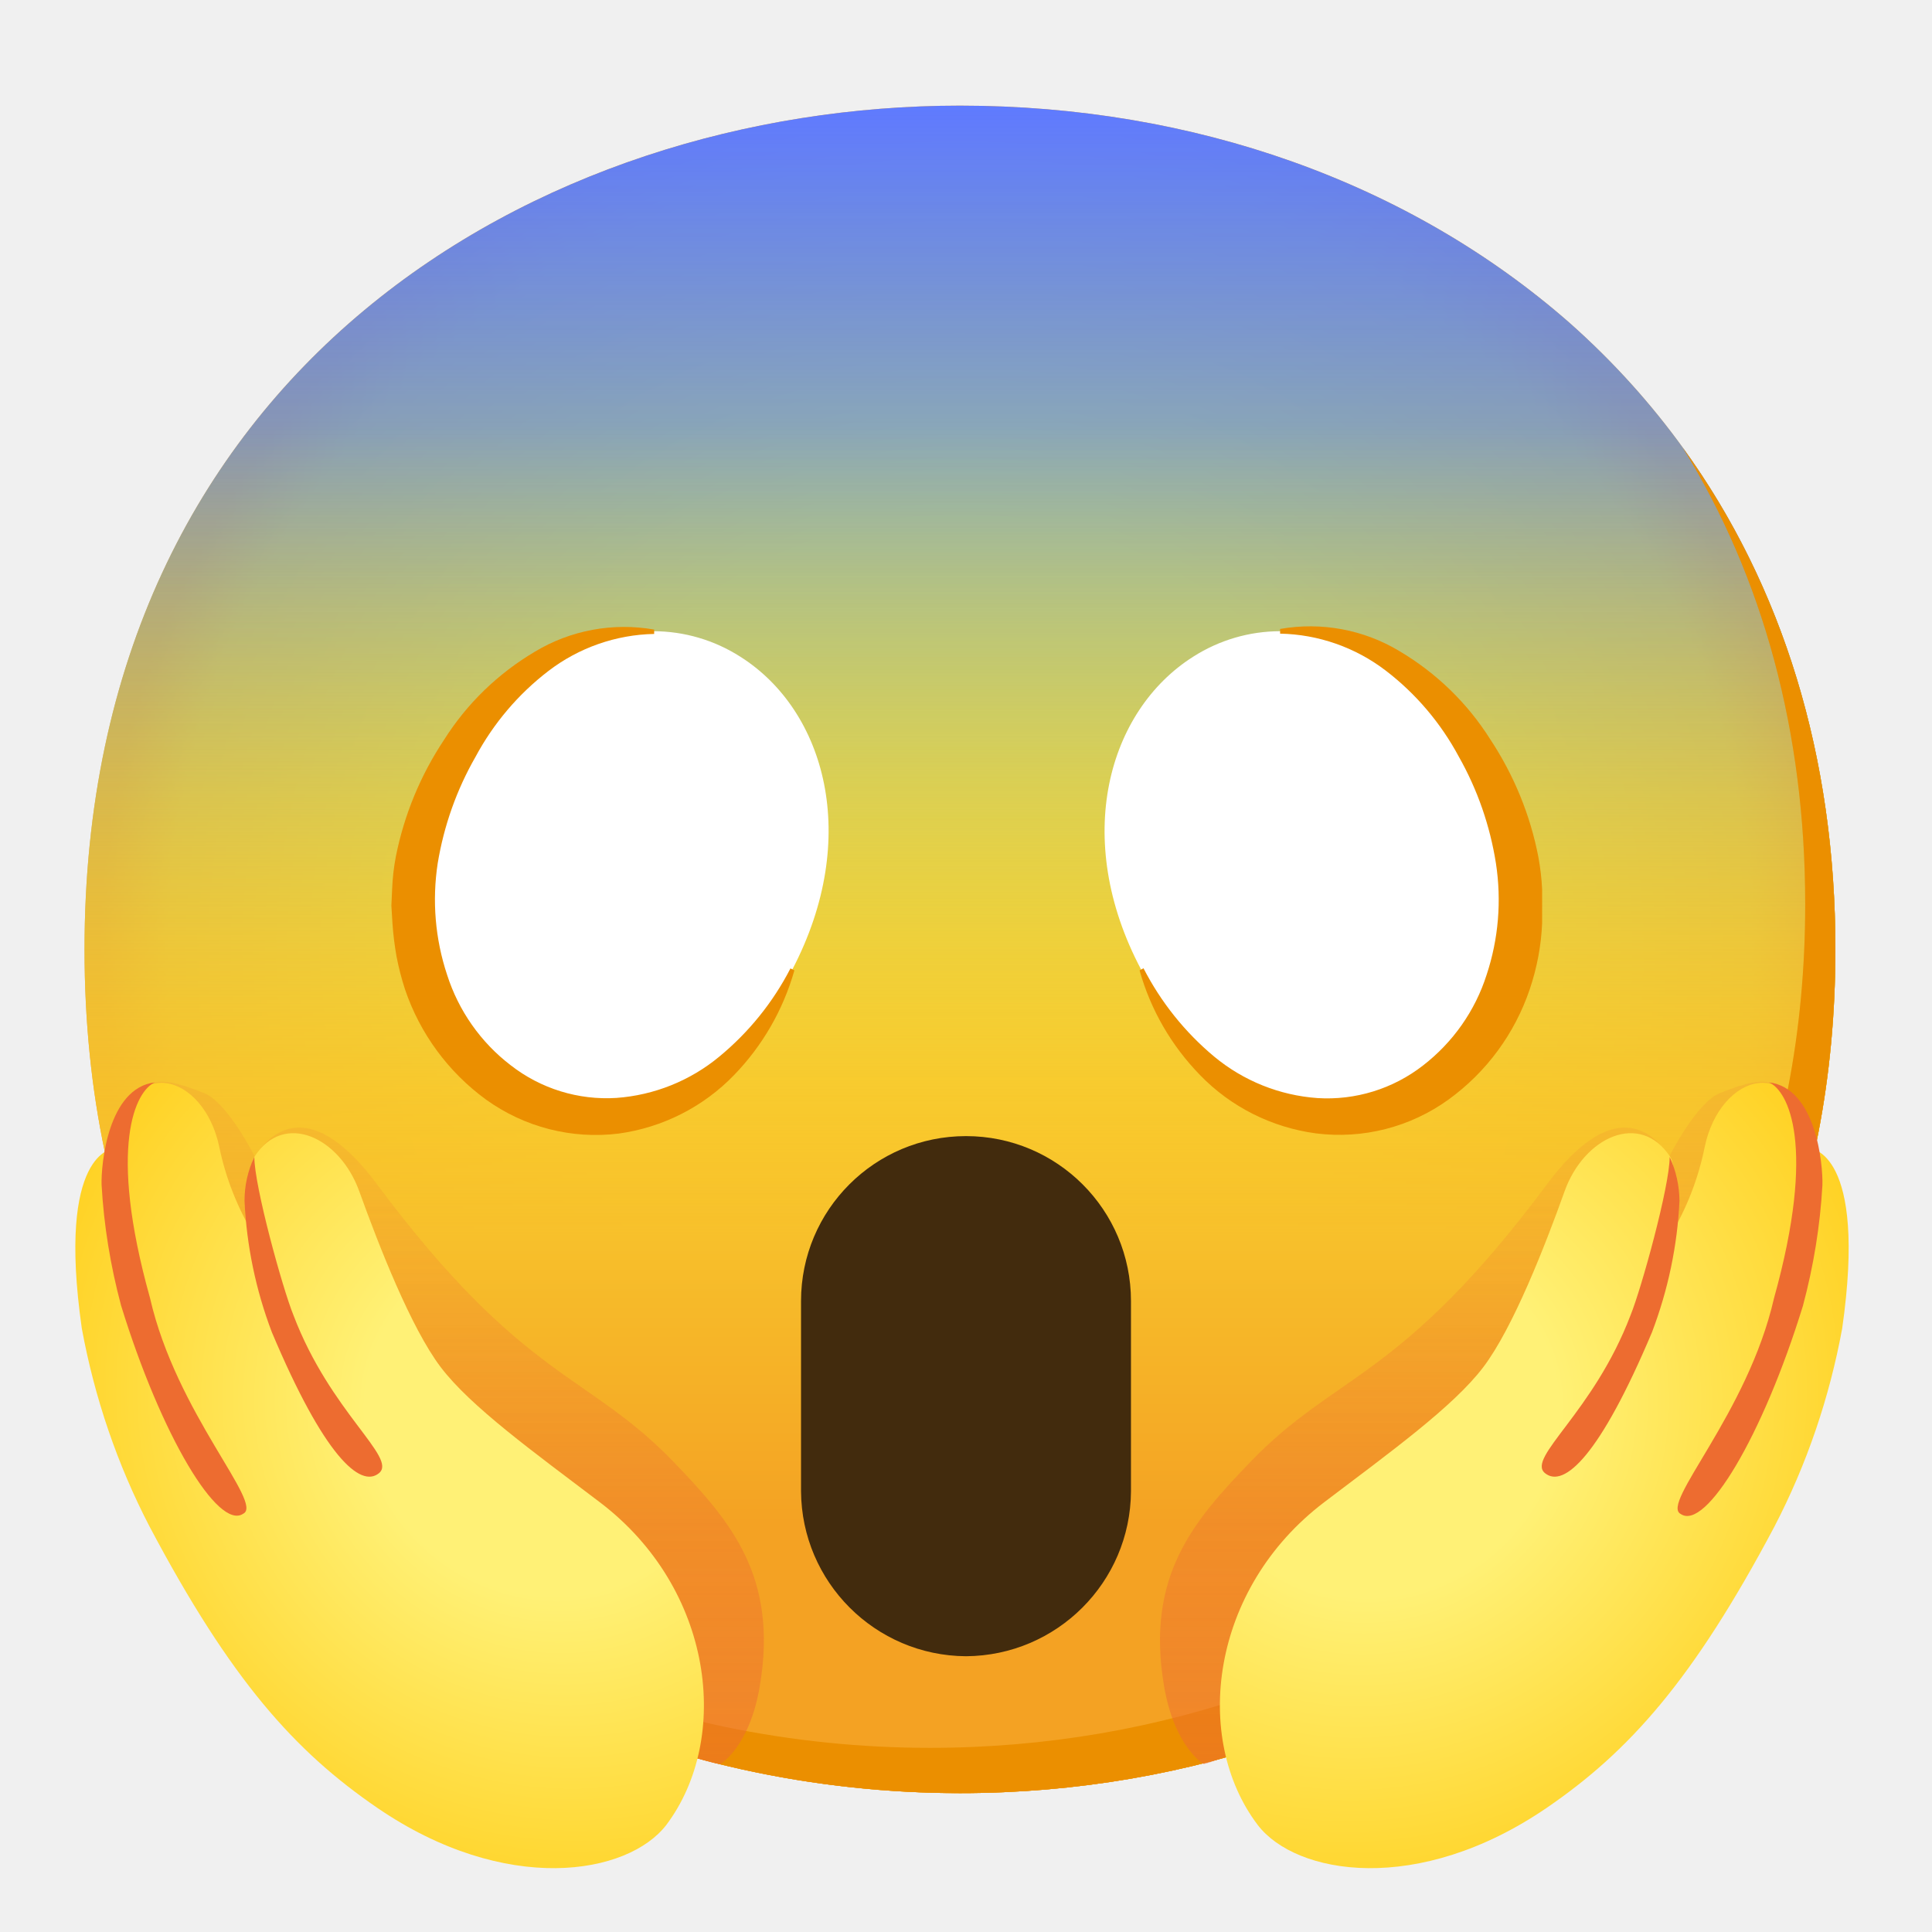
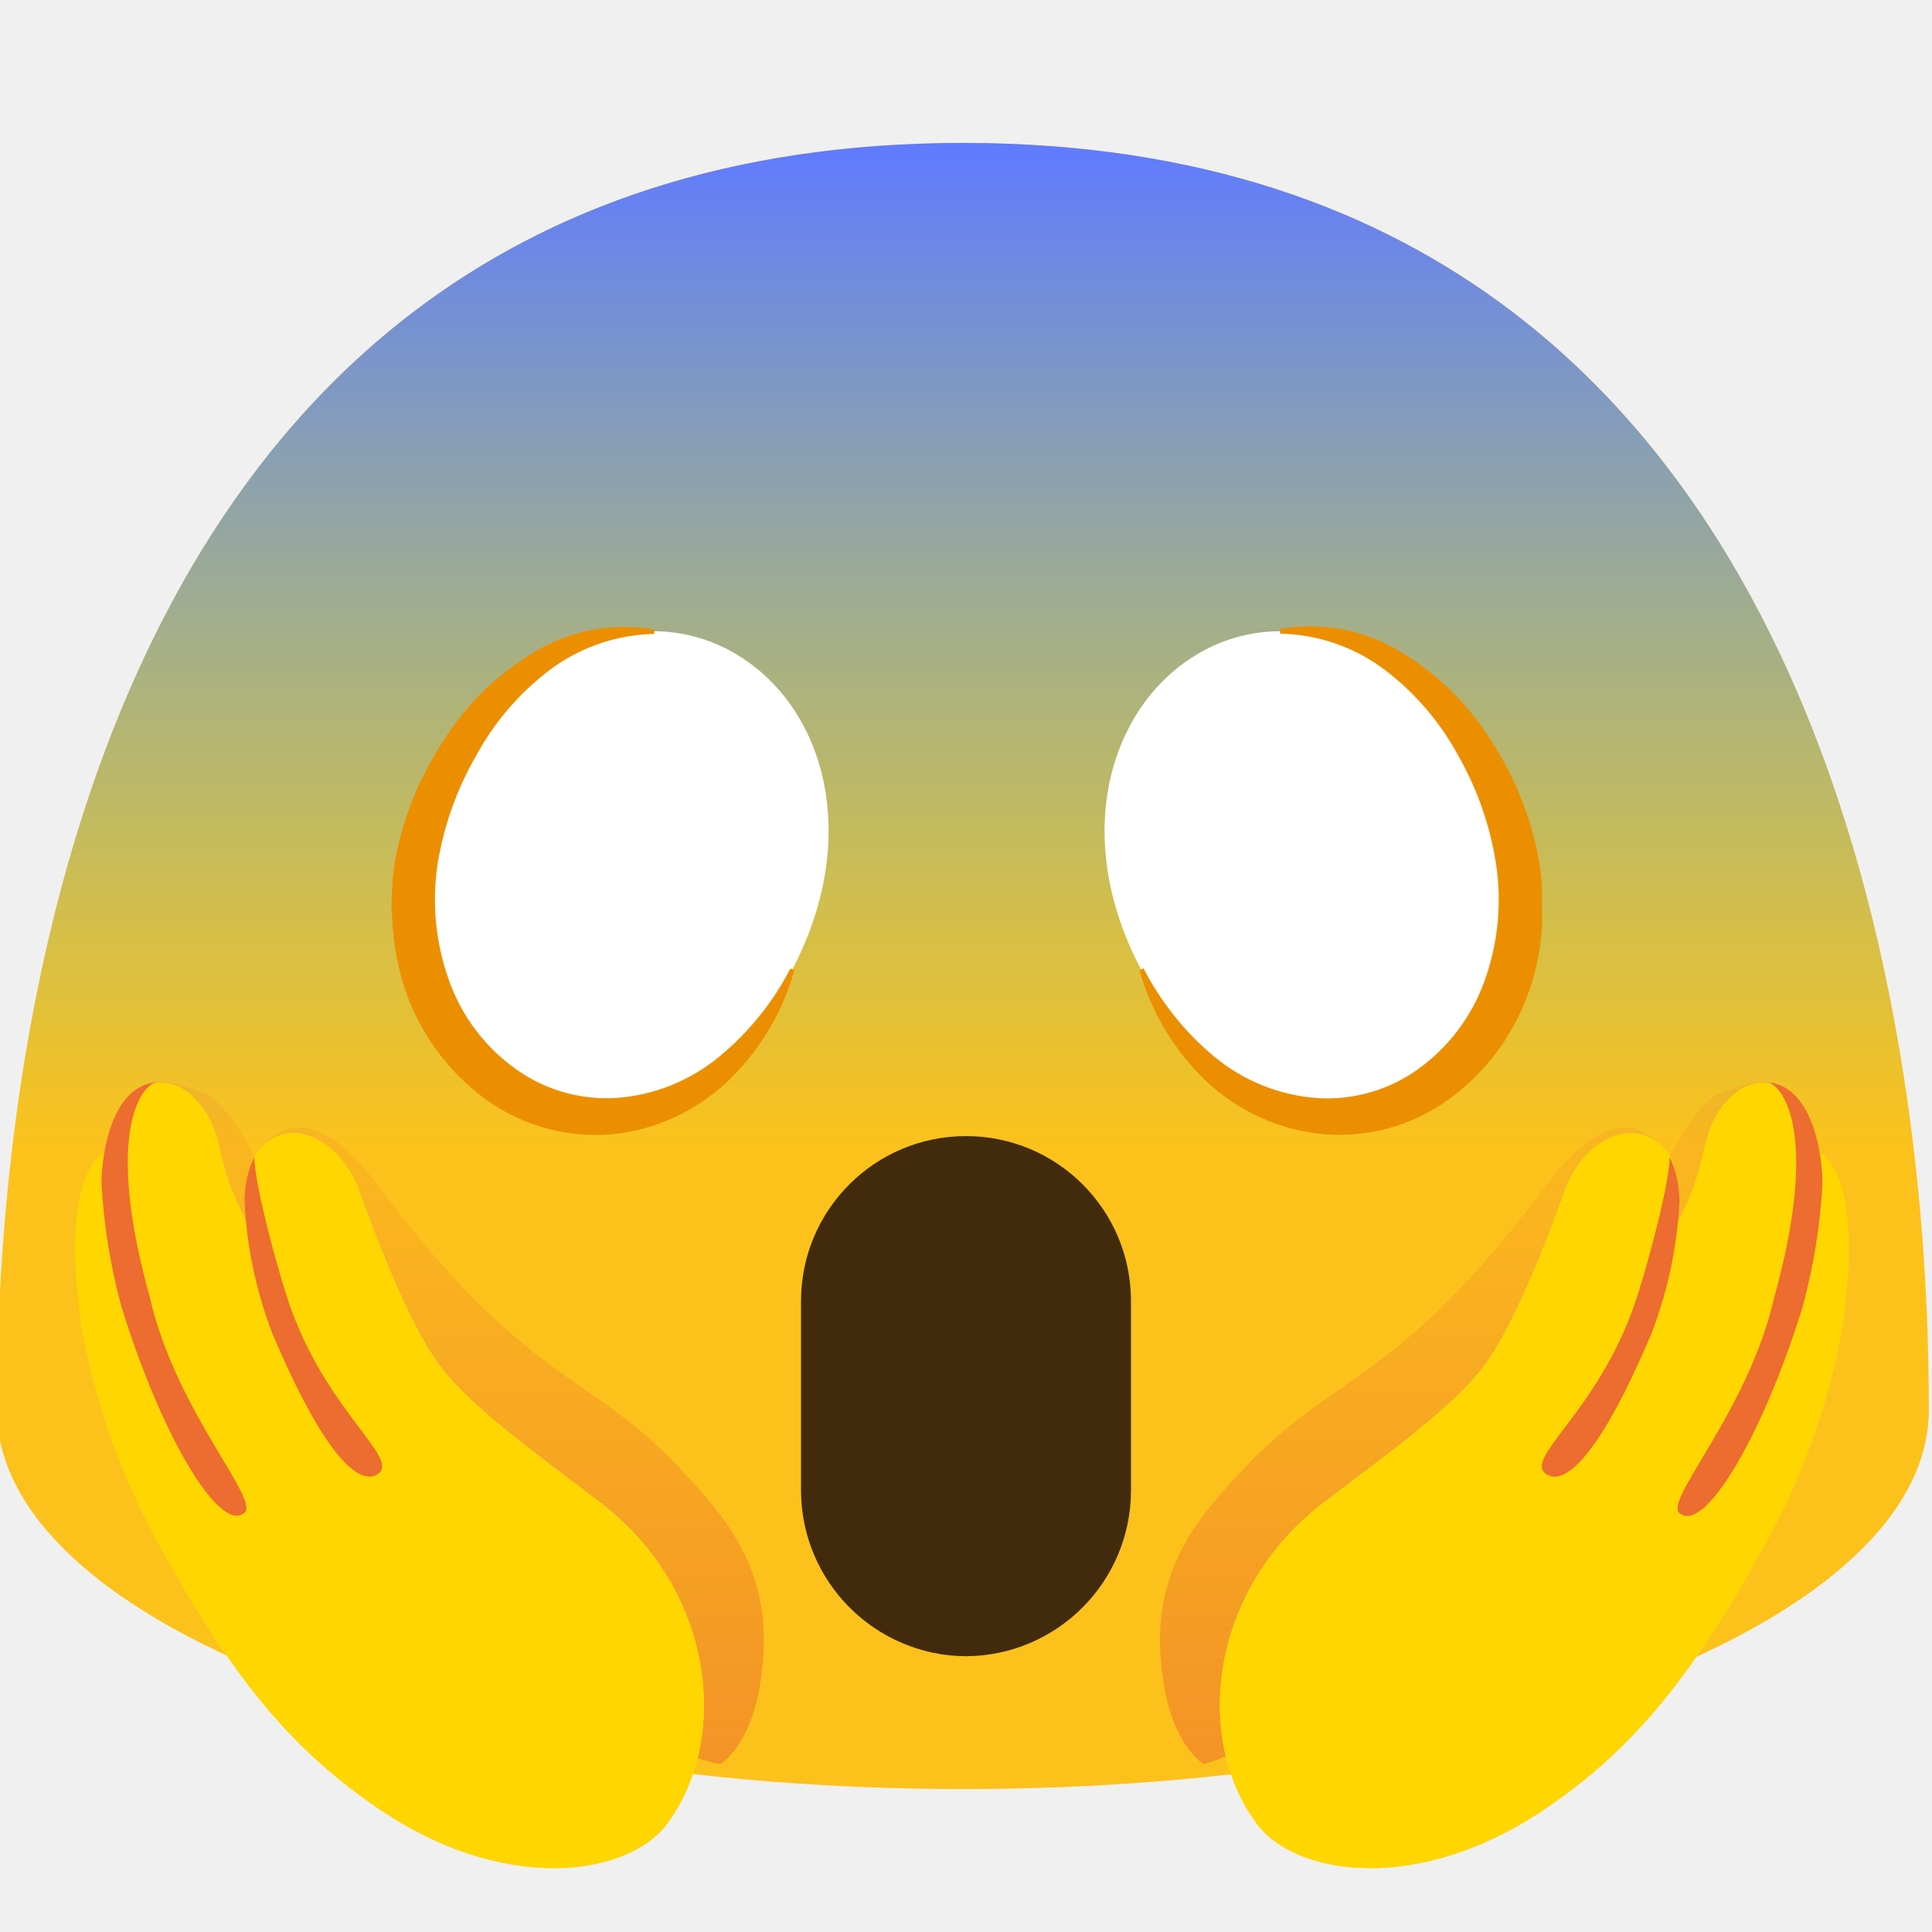
- <svg xmlns="http://www.w3.org/2000/svg" version="1.1" id="Layer_1" x="0px" y="0px" viewBox="0 0 128 128" style="enable-background:new 0 0 128 128;" xml:space="preserve">
-   <g id="gold">
-     <radialGradient id="face_1_" cx="63.6" cy="1992.9" r="56.96" gradientTransform="matrix(1 0 0 1 0 -1930)" gradientUnits="userSpaceOnUse">
-       <stop offset="0.5" style="stop-color:#FDE030" />
-       <stop offset="0.92" style="stop-color:#F7C02B" />
-       <stop offset="1" style="stop-color:#F4A223" />
+ <svg xmlns="http://www.w3.org/2000/svg" width="128" height="128" viewBox="0 0 128 128" fill="none">
+   <g clip-path="url(#clip0_1_18037)">
+     <path d="M63.8 9.47C1.28 9.47 -0.2 79.55 -0.2 93.42C-0.2 107.3 28.45 118.53 63.8 118.53C99.15 118.53 127.79 107.3 127.79 93.42C127.79 79.55 126.31 9.47 63.8 9.47Z" fill="#FCC21B" />
+     <path d="M63.8 9.47C1.28 9.47 -0.2 79.55 -0.2 93.42C-0.2 107.3 28.45 118.53 63.8 118.53C99.15 118.53 127.79 107.3 127.79 93.42C127.79 79.55 126.31 9.47 63.8 9.47Z" fill="url(#paint0_linear_1_18037)" />
+     <path d="M64 109.73C57.98 109.69 53.11 104.82 53.07 98.8V86.2C53.07 80.16 57.96 75.27 64 75.27C70.04 75.27 74.93 80.16 74.93 86.2V98.81C74.89 104.83 70.02 109.69 64 109.73Z" fill="#422B0D" />
+     <path d="M43.29 41.82C45.33 41.82 47.33 42.41 49.05 43.51C54.69 47.08 57.05 55.51 52.5 64.22C49.36 70.22 44.64 72.99 40.17 72.99C38.13 72.99 36.13 72.4 34.41 71.3C28.77 67.73 26.41 59.3 30.96 50.59C34.1 44.59 38.81 41.82 43.29 41.82Z" fill="white" />
+     <path opacity="0.66" d="M118.94 73C117.57 72 117.74 70.89 113.94 72.42C112.37 73.06 110.57 76.66 110.57 76.66C110.57 76.66 107.86 71.24 102.5 78.45C92.76 91.53 88.5 90.93 82.77 96.93C79.08 100.77 75.89 104.43 77.12 111.7C77.81 115.76 79.74 116.87 79.74 116.87C79.74 116.87 80.92 116.87 92.5 110.87C104.08 104.87 114.19 96.38 119.75 82.78" fill="url(#paint1_linear_1_18037)" />
+     <path d="M87.74 99.52C92.09 96.22 96.29 93.19 98.27 90.58C100.25 87.97 102.38 82.5 103.66 78.92C104.94 75.34 108.66 73.59 110.66 76.65C111.18 77.47 110.77 80.65 110.66 81.87C111.75 80.06 112.52 78.07 112.94 76C113.94 71.12 119.04 69.54 119.94 76.1C119.94 76.1 123.73 76.25 122.05 88.01C121.21 92.59 119.7 97.03 117.55 101.16C112.16 111.32 107.94 116.03 102.48 119.77C93.94 125.61 85.85 124.22 83.32 120.9C79 115.19 80.16 105.27 87.74 99.52Z" fill="url(#paint2_radial_1_18037)" />
+     <path d="M87.74 99.52C92.09 96.22 96.29 93.19 98.27 90.58C100.25 87.97 102.38 82.5 103.66 78.92C104.94 75.34 108.66 73.59 110.66 76.65C111.18 77.47 110.77 80.65 110.66 81.87C111.75 80.06 112.52 78.07 112.94 76C113.94 71.12 119.04 69.54 119.94 76.1C119.94 76.1 123.73 76.25 122.05 88.01C121.21 92.59 119.7 97.03 117.55 101.16C112.16 111.32 107.94 116.03 102.48 119.77C93.94 125.61 85.85 124.22 83.32 120.9C79 115.19 80.16 105.27 87.74 99.52Z" fill="#FFD600" />
+     <path d="M110.62 76.65C110.62 78.6 108.74 85.39 108.03 87.13C105.58 93.58 101.11 96.58 102.36 97.6C103.61 98.62 106 96.45 109.45 88.26C110.51 85.47 111.13 82.54 111.27 79.56C111.26 78.55 111.04 77.56 110.62 76.65Z" fill="#ED6C30" />
+     <path d="M117.2 71.71C118.47 72.26 120.36 75.88 117.53 86.02C115.78 93.68 109.96 99.64 111.36 100.31C113.01 101.42 116.78 95.17 119.45 86.51C120.15 83.89 120.59 81.21 120.74 78.51C120.78 77.15 120.32 72.08 117.2 71.71Z" fill="#ED6C30" />
+     <path opacity="0.66" d="M8.53 73C9.9 72 9.73 70.89 13.53 72.42C15.1 73.06 16.9 76.66 16.9 76.66C16.9 76.66 19.61 71.24 24.97 78.45C34.71 91.53 38.97 90.93 44.7 96.93C48.38 100.77 51.57 104.43 50.34 111.7C49.66 115.76 47.73 116.87 47.73 116.87C47.73 116.87 45.81 116.87 36.6 112.17C35.81 111.77 35.88 111.36 34.97 110.88C23.39 104.88 13.28 96.39 7.72 82.79" fill="url(#paint3_linear_1_18037)" />
+     <path d="M39.73 99.52C35.38 96.22 31.18 93.19 29.2 90.58C27.22 87.97 25.09 82.5 23.8 78.92C22.51 75.34 18.8 73.59 16.85 76.65C16.33 77.47 16.74 80.65 16.85 81.87C15.75 80.06 14.96 78.07 14.53 76C13.53 71.12 8.43 69.54 7.53 76.1C7.53 76.1 3.74 76.25 5.42 88.01C6.26 92.59 7.77 97.03 9.92 101.16C15.3 111.32 19.53 116.03 24.99 119.77C33.52 125.61 41.61 124.22 44.15 120.9C48.44 115.19 47.31 105.27 39.73 99.52Z" fill="url(#paint4_radial_1_18037)" />
+     <path d="M39.73 99.52C35.38 96.22 31.18 93.19 29.2 90.58C27.22 87.97 25.09 82.5 23.8 78.92C22.51 75.34 18.8 73.59 16.85 76.65C16.33 77.47 16.74 80.65 16.85 81.87C15.75 80.06 14.96 78.07 14.53 76C13.53 71.12 8.43 69.54 7.53 76.1C7.53 76.1 3.74 76.25 5.42 88.01C6.26 92.59 7.77 97.03 9.92 101.16C15.3 111.32 19.53 116.03 24.99 119.77C33.52 125.61 41.61 124.22 44.15 120.9C48.44 115.19 47.31 105.27 39.73 99.52Z" fill="#FFD600" />
+     <path d="M16.85 76.65C16.85 78.6 18.73 85.39 19.44 87.13C21.89 93.58 26.35 96.58 25.11 97.6C23.87 98.62 21.46 96.45 18.01 88.26C16.95 85.47 16.34 82.54 16.2 79.56C16.2 78.55 16.42 77.56 16.85 76.65Z" fill="#ED6C30" />
+     <path d="M10.26 71.71C9 72.26 7.11 75.88 9.94 86C11.69 93.66 17.51 99.62 16.11 100.29C14.46 101.4 10.69 95.15 8.02 86.49C7.32 83.87 6.88 81.19 6.73 78.49C6.69 77.15 7.15 72.08 10.26 71.71Z" fill="#ED6C30" />
+     <path d="M52.63 64.29C51.89 66.9 50.52 69.28 48.63 71.23C46.59 73.34 43.9 74.7 41 75.1C37.89 75.49 34.74 74.68 32.2 72.85C29.7 71.03 27.82 68.47 26.83 65.54C26.6 64.83 26.41 64.1 26.27 63.36C26.14 62.63 26.05 61.89 26 61.15L25.93 60L25.98 58.9C26.01 58.17 26.09 57.45 26.23 56.73C26.78 53.97 27.87 51.34 29.43 49C30.94 46.61 33 44.62 35.43 43.18C37.8 41.75 40.61 41.23 43.34 41.71V42C40.81 42.05 38.35 42.91 36.34 44.45C34.34 45.98 32.69 47.93 31.5 50.15C30.25 52.33 29.41 54.71 29 57.19C28.62 59.67 28.83 62.2 29.62 64.58C30.38 66.96 31.85 69.06 33.84 70.58C35.83 72.13 38.32 72.9 40.84 72.74C43.34 72.56 45.73 71.6 47.66 70C49.61 68.39 51.21 66.41 52.37 64.16L52.63 64.29Z" fill="#EB8F00" />
+     <path d="M84.81 41.82C89.29 41.82 94 44.62 97.14 50.59C101.71 59.26 99.33 67.73 93.69 71.3C91.97 72.41 89.97 73 87.93 73C83.46 73 78.74 70.2 75.6 64.23C71 55.55 73.41 47.08 79.05 43.51C80.77 42.41 82.77 41.82 84.81 41.82Z" fill="white" />
+     <path d="M84.81 41.67C87.54 41.19 90.35 41.71 92.72 43.14C95.15 44.58 97.21 46.57 98.72 48.96C100.29 51.33 101.38 53.98 101.92 56.77C102.05 57.49 102.14 58.21 102.17 58.94V60.04V61.15C102.11 62.64 101.83 64.12 101.35 65.54C100.36 68.47 98.49 71.02 95.98 72.84C93.44 74.68 90.3 75.48 87.19 75.09C84.26 74.7 81.55 73.34 79.5 71.22C77.61 69.28 76.23 66.9 75.5 64.29L75.76 64.15C76.91 66.39 78.5 68.38 80.44 70C82.38 71.61 84.77 72.57 87.28 72.75C89.8 72.91 92.29 72.14 94.28 70.59C96.26 69.06 97.73 66.97 98.49 64.59C99.28 62.21 99.49 59.68 99.11 57.2C98.72 54.72 97.89 52.32 96.65 50.13C95.46 47.91 93.81 45.96 91.81 44.43C89.8 42.89 87.34 42.03 84.81 41.98V41.67Z" fill="#EB8F00" />
+   </g>
+   <defs>
+     <linearGradient id="paint0_linear_1_18037" x1="63.795" y1="118.53" x2="63.795" y2="9.47" gradientUnits="userSpaceOnUse">
+       <stop offset="0.39" stop-color="#40C0E7" stop-opacity="0" />
+       <stop offset="1" stop-color="#5F7AFF" />
+     </linearGradient>
+     <linearGradient id="paint1_linear_1_18037" x1="98.301" y1="127.82" x2="98.301" y2="78.12" gradientUnits="userSpaceOnUse">
+       <stop stop-color="#ED6C30" />
+       <stop offset="1" stop-color="#ED6C30" stop-opacity="0.2" />
+     </linearGradient>
+     <radialGradient id="paint2_radial_1_18037" cx="0" cy="0" r="1" gradientTransform="matrix(-34.9908 27.8132 -25.5702 -32.2992 91.5007 94.2822)" gradientUnits="userSpaceOnUse">
+       <stop offset="0.27" stop-color="#FFF176" />
+       <stop offset="1" stop-color="#FFC400" />
    </radialGradient>
-     <path id="face" style="fill:url(#face_1_);" d="M63.6,118.8c-27.9,0-58-17.5-58-55.9S35.7,7,63.6,7c15.5,0,29.8,5.1,40.4,14.4   c11.5,10.2,17.6,24.6,17.6,41.5s-6.1,31.2-17.6,41.4C93.4,113.6,79,118.8,63.6,118.8z" />
-   </g>
-   <g id="faces">
-     <g id="screaming-face">
-       <path style="fill:#EB8F00;" d="M111.49,29.67c5.33,8.6,8.11,18.84,8.11,30.23c0,16.9-6.1,31.2-17.6,41.4    c-10.6,9.3-25,14.5-40.4,14.5c-18.06,0-37-7.35-48.18-22.94c10.76,17.66,31,25.94,50.18,25.94c15.4,0,29.8-5.2,40.4-14.5    c11.5-10.2,17.6-24.5,17.6-41.4C121.6,50.16,118.13,38.84,111.49,29.67z" />
-       <linearGradient id="effect_1_" gradientUnits="userSpaceOnUse" x1="63.6" y1="2048.8" x2="63.6" y2="1937" gradientTransform="matrix(1 0 0 1 0 -1930)">
-         <stop offset="0.39" style="stop-color:#40C0E7;stop-opacity:0" />
-         <stop offset="1" style="stop-color:#5F7AFF" />
-       </linearGradient>
-       <path id="effect" style="fill:url(#effect_1_);" d="M63.6,118.8c-27.9,0-58-17.5-58-55.9S35.7,7,63.6,7c15.5,0,29.8,5.1,40.4,14.4    c11.5,10.2,17.6,24.6,17.6,41.5s-6.1,31.2-17.6,41.4C93.4,113.6,79,118.8,63.6,118.8z" />
-       <linearGradient id="face-2_1_" gradientUnits="userSpaceOnUse" x1="63.6" y1="2048.8" x2="63.6" y2="1937" gradientTransform="matrix(1 0 0 1 0 -1930)">
-         <stop offset="0.16" style="stop-color:#F4A223" />
-         <stop offset="0.33" style="stop-color:#F7C02B" />
-         <stop offset="0.81" style="stop-color:#FDE030;stop-opacity:0" />
-       </linearGradient>
-       <path id="face-2" style="fill:url(#face-2_1_);" d="M63.6,118.8c-27.9,0-58-17.5-58-55.9S35.7,7,63.6,7c15.5,0,29.8,5.1,40.4,14.4    c11.5,10.2,17.6,24.6,17.6,41.5s-6.1,31.2-17.6,41.4C93.4,113.6,79,118.8,63.6,118.8z" />
-       <path style="fill:#EB8F00;" d="M111.49,29.67c5.33,8.6,8.11,18.84,8.11,30.23c0,16.9-6.1,31.2-17.6,41.4    c-10.6,9.3-25,14.5-40.4,14.5c-18.06,0-37-7.35-48.18-22.94c10.76,17.66,31,25.94,50.18,25.94c15.4,0,29.8-5.2,40.4-14.5    c11.5-10.2,17.6-24.5,17.6-41.4C121.6,50.16,118.13,38.84,111.49,29.67z" />
-     </g>
-   </g>
-   <g id="facial_expressions">
-     <g id="screaming-face-2">
-       <path id="mouth" style="fill:#422B0D;" d="M64,109.73c-6.02-0.04-10.89-4.91-10.93-10.93V86.2c0-6.04,4.89-10.93,10.93-10.93    s10.93,4.89,10.93,10.93v12.61C74.89,104.83,70.02,109.69,64,109.73z" />
-       <g id="eyes">
-         <path style="fill:#FFFFFF;" d="M43.29,41.82c2.04,0,4.04,0.59,5.76,1.69c5.64,3.57,8,12,3.45,20.71c-3.14,6-7.86,8.77-12.33,8.77     c-2.04,0-4.04-0.59-5.76-1.69c-5.64-3.57-8-12-3.45-20.71C34.1,44.59,38.81,41.82,43.29,41.82" />
-       </g>
-     </g>
-     <g id="screaming-face-3">
-       <g id="screaming-face-palm">
-         <linearGradient id="SVGID_1_" gradientUnits="userSpaceOnUse" x1="-424.871" y1="2.18" x2="-424.871" y2="51.88" gradientTransform="matrix(-1 0 0 -1 -326.57 130)">
-           <stop offset="0" style="stop-color:#ED6C30" />
-           <stop offset="1" style="stop-color:#ED6C30;stop-opacity:0.2" />
-         </linearGradient>
-         <path style="opacity:0.66;fill:url(#SVGID_1_);enable-background:new    ;" d="M118.94,73c-1.37-1-1.2-2.11-5-0.58     c-1.57,0.64-3.37,4.24-3.37,4.24s-2.71-5.42-8.07,1.79c-9.74,13.08-14,12.48-19.73,18.48c-3.69,3.84-6.88,7.5-5.65,14.77     c0.69,4.06,2.62,5.17,2.62,5.17s1.18,0,12.76-6s21.69-14.49,27.25-28.09" />
-         <radialGradient id="SVGID_2_" cx="-201.413" cy="-76.594" r="44.86" gradientTransform="matrix(-0.78 0.62 -0.57 -0.72 -109.26 164.01)" gradientUnits="userSpaceOnUse">
-           <stop offset="0.27" style="stop-color:#FFF176" />
-           <stop offset="1" style="stop-color:#FFC400" />
-         </radialGradient>
-         <path style="fill:url(#SVGID_2_);" d="M87.74,99.52c4.35-3.3,8.55-6.33,10.53-8.94s4.11-8.08,5.39-11.66s5-5.33,7-2.27     c0.52,0.82,0.11,4,0,5.22c1.09-1.81,1.86-3.8,2.28-5.87c1-4.88,6.1-6.46,7,0.1c0,0,3.79,0.15,2.11,11.91     c-0.84,4.58-2.35,9.02-4.5,13.15c-5.39,10.16-9.61,14.87-15.07,18.61c-8.54,5.84-16.63,4.45-19.16,1.13     C79,115.19,80.16,105.27,87.74,99.52z" />
-         <path style="fill:#ED6C30;" d="M110.62,76.65c0,1.95-1.88,8.74-2.59,10.48c-2.45,6.45-6.92,9.45-5.67,10.47s3.64-1.15,7.09-9.34     c1.06-2.79,1.68-5.72,1.82-8.7C111.26,78.55,111.04,77.56,110.62,76.65z" />
-         <path style="fill:#ED6C30;" d="M117.2,71.71c1.27,0.55,3.16,4.17,0.33,14.31c-1.75,7.66-7.57,13.62-6.17,14.29     c1.65,1.11,5.42-5.14,8.09-13.8c0.7-2.62,1.14-5.3,1.29-8C120.78,77.15,120.32,72.08,117.2,71.71z" />
-       </g>
-       <g id="screaming-face-palm-2">
-         <linearGradient id="SVGID_3_" gradientUnits="userSpaceOnUse" x1="80.514" y1="2.18" x2="80.514" y2="51.88" gradientTransform="matrix(1 0 0 -1 -51.35 130)">
-           <stop offset="0" style="stop-color:#ED6C30" />
-           <stop offset="1" style="stop-color:#ED6C30;stop-opacity:0.2" />
-         </linearGradient>
-         <path style="opacity:0.66;fill:url(#SVGID_3_);enable-background:new    ;" d="M8.53,73c1.37-1,1.2-2.11,5-0.58     c1.57,0.64,3.37,4.24,3.37,4.24s2.71-5.42,8.07,1.79c9.74,13.08,14,12.48,19.73,18.48c3.68,3.84,6.87,7.5,5.64,14.77     c-0.68,4.06-2.61,5.17-2.61,5.17s-1.92,0-11.13-4.7c-0.79-0.4-0.72-0.81-1.63-1.29c-11.58-6-21.69-14.49-27.25-28.09" />
-         <radialGradient id="SVGID_4_" cx="201.116" cy="252.577" r="44.86" gradientTransform="matrix(0.78 0.62 0.57 -0.72 -264.92 151.37)" gradientUnits="userSpaceOnUse">
-           <stop offset="0.27" style="stop-color:#FFF176" />
-           <stop offset="1" style="stop-color:#FFC400" />
-         </radialGradient>
-         <path style="fill:url(#SVGID_4_);" d="M39.73,99.52c-4.35-3.3-8.55-6.33-10.53-8.94s-4.11-8.08-5.4-11.66s-5-5.33-6.95-2.27     c-0.52,0.82-0.11,4,0,5.22c-1.1-1.81-1.89-3.8-2.32-5.87c-1-4.88-6.1-6.46-7,0.1c0,0-3.79,0.15-2.11,11.91     c0.84,4.58,2.35,9.02,4.5,13.15c5.38,10.16,9.61,14.87,15.07,18.61c8.53,5.84,16.62,4.45,19.16,1.13     C48.44,115.19,47.31,105.27,39.73,99.52z" />
-         <path style="fill:#ED6C30;" d="M16.85,76.65c0,1.95,1.88,8.74,2.59,10.48c2.45,6.45,6.91,9.45,5.67,10.47s-3.65-1.15-7.1-9.34     c-1.06-2.79-1.67-5.72-1.81-8.7C16.2,78.55,16.42,77.56,16.85,76.65z" />
-         <path style="fill:#ED6C30;" d="M10.26,71.71C9,72.26,7.11,75.88,9.94,86c1.75,7.66,7.57,13.62,6.17,14.29     c-1.65,1.11-5.42-5.14-8.09-13.8c-0.7-2.62-1.14-5.3-1.29-8C6.69,77.15,7.15,72.08,10.26,71.71z" />
-       </g>
-     </g>
-     <g id="eyes-2">
-       <path style="fill:#EB8F00;" d="M52.63,64.29c-0.74,2.61-2.11,4.99-4,6.94C46.59,73.34,43.9,74.7,41,75.1    c-3.11,0.39-6.26-0.42-8.8-2.25c-2.5-1.82-4.38-4.38-5.37-7.31c-0.23-0.71-0.42-1.44-0.56-2.18c-0.13-0.73-0.22-1.47-0.27-2.21    L25.93,60l0.05-1.1c0.03-0.73,0.11-1.45,0.25-2.17c0.55-2.76,1.64-5.39,3.2-7.73c1.51-2.39,3.57-4.38,6-5.82    c2.37-1.43,5.18-1.95,7.91-1.47V42c-2.53,0.05-4.99,0.91-7,2.45c-2,1.53-3.65,3.48-4.84,5.7c-1.25,2.18-2.09,4.56-2.5,7.04    c-0.38,2.48-0.17,5.01,0.62,7.39c0.76,2.38,2.23,4.48,4.22,6c1.99,1.55,4.48,2.32,7,2.16c2.5-0.18,4.89-1.14,6.82-2.74    c1.95-1.61,3.55-3.59,4.71-5.84L52.63,64.29z" />
-     </g>
-     <path style="fill:#FFFFFF;" d="M84.81,41.82c4.48,0,9.19,2.8,12.33,8.77c4.57,8.67,2.19,17.14-3.45,20.71   c-1.72,1.11-3.72,1.7-5.76,1.7c-4.47,0-9.19-2.8-12.33-8.77c-4.6-8.68-2.19-17.15,3.45-20.72C80.77,42.41,82.77,41.82,84.81,41.82" />
-     <g id="eyes-3">
-       <path style="fill:#EB8F00;" d="M84.81,41.67c2.73-0.48,5.54,0.04,7.91,1.47c2.43,1.44,4.49,3.43,6,5.82    c1.57,2.37,2.66,5.02,3.2,7.81c0.13,0.72,0.22,1.44,0.25,2.17v1.1v1.11c-0.06,1.49-0.34,2.97-0.82,4.39    c-0.99,2.93-2.86,5.48-5.37,7.3c-2.54,1.84-5.68,2.64-8.79,2.25c-2.93-0.39-5.64-1.75-7.69-3.87c-1.89-1.94-3.27-4.32-4-6.93    l0.26-0.14c1.15,2.24,2.74,4.23,4.68,5.85c1.94,1.61,4.33,2.57,6.84,2.75c2.52,0.16,5.01-0.61,7-2.16c1.98-1.53,3.45-3.62,4.21-6    c0.79-2.38,1-4.91,0.62-7.39c-0.39-2.48-1.22-4.88-2.46-7.07c-1.19-2.22-2.84-4.17-4.84-5.7c-2.01-1.54-4.47-2.4-7-2.45V41.67z" />
-     </g>
-   </g>
+     <linearGradient id="paint3_linear_1_18037" x1="29.164" y1="127.82" x2="29.164" y2="78.12" gradientUnits="userSpaceOnUse">
+       <stop stop-color="#ED6C30" />
+       <stop offset="1" stop-color="#ED6C30" stop-opacity="0.2" />
+     </linearGradient>
+     <radialGradient id="paint4_radial_1_18037" cx="0" cy="0" r="1" gradientTransform="matrix(34.9908 27.8132 25.5702 -32.2992 35.9192 94.2068)" gradientUnits="userSpaceOnUse">
+       <stop offset="0.27" stop-color="#FFF176" />
+       <stop offset="1" stop-color="#FFC400" />
+     </radialGradient>
+     <clipPath id="clip0_1_18037">
+       <rect width="128" height="128" fill="white" />
+     </clipPath>
+   </defs>
</svg>
